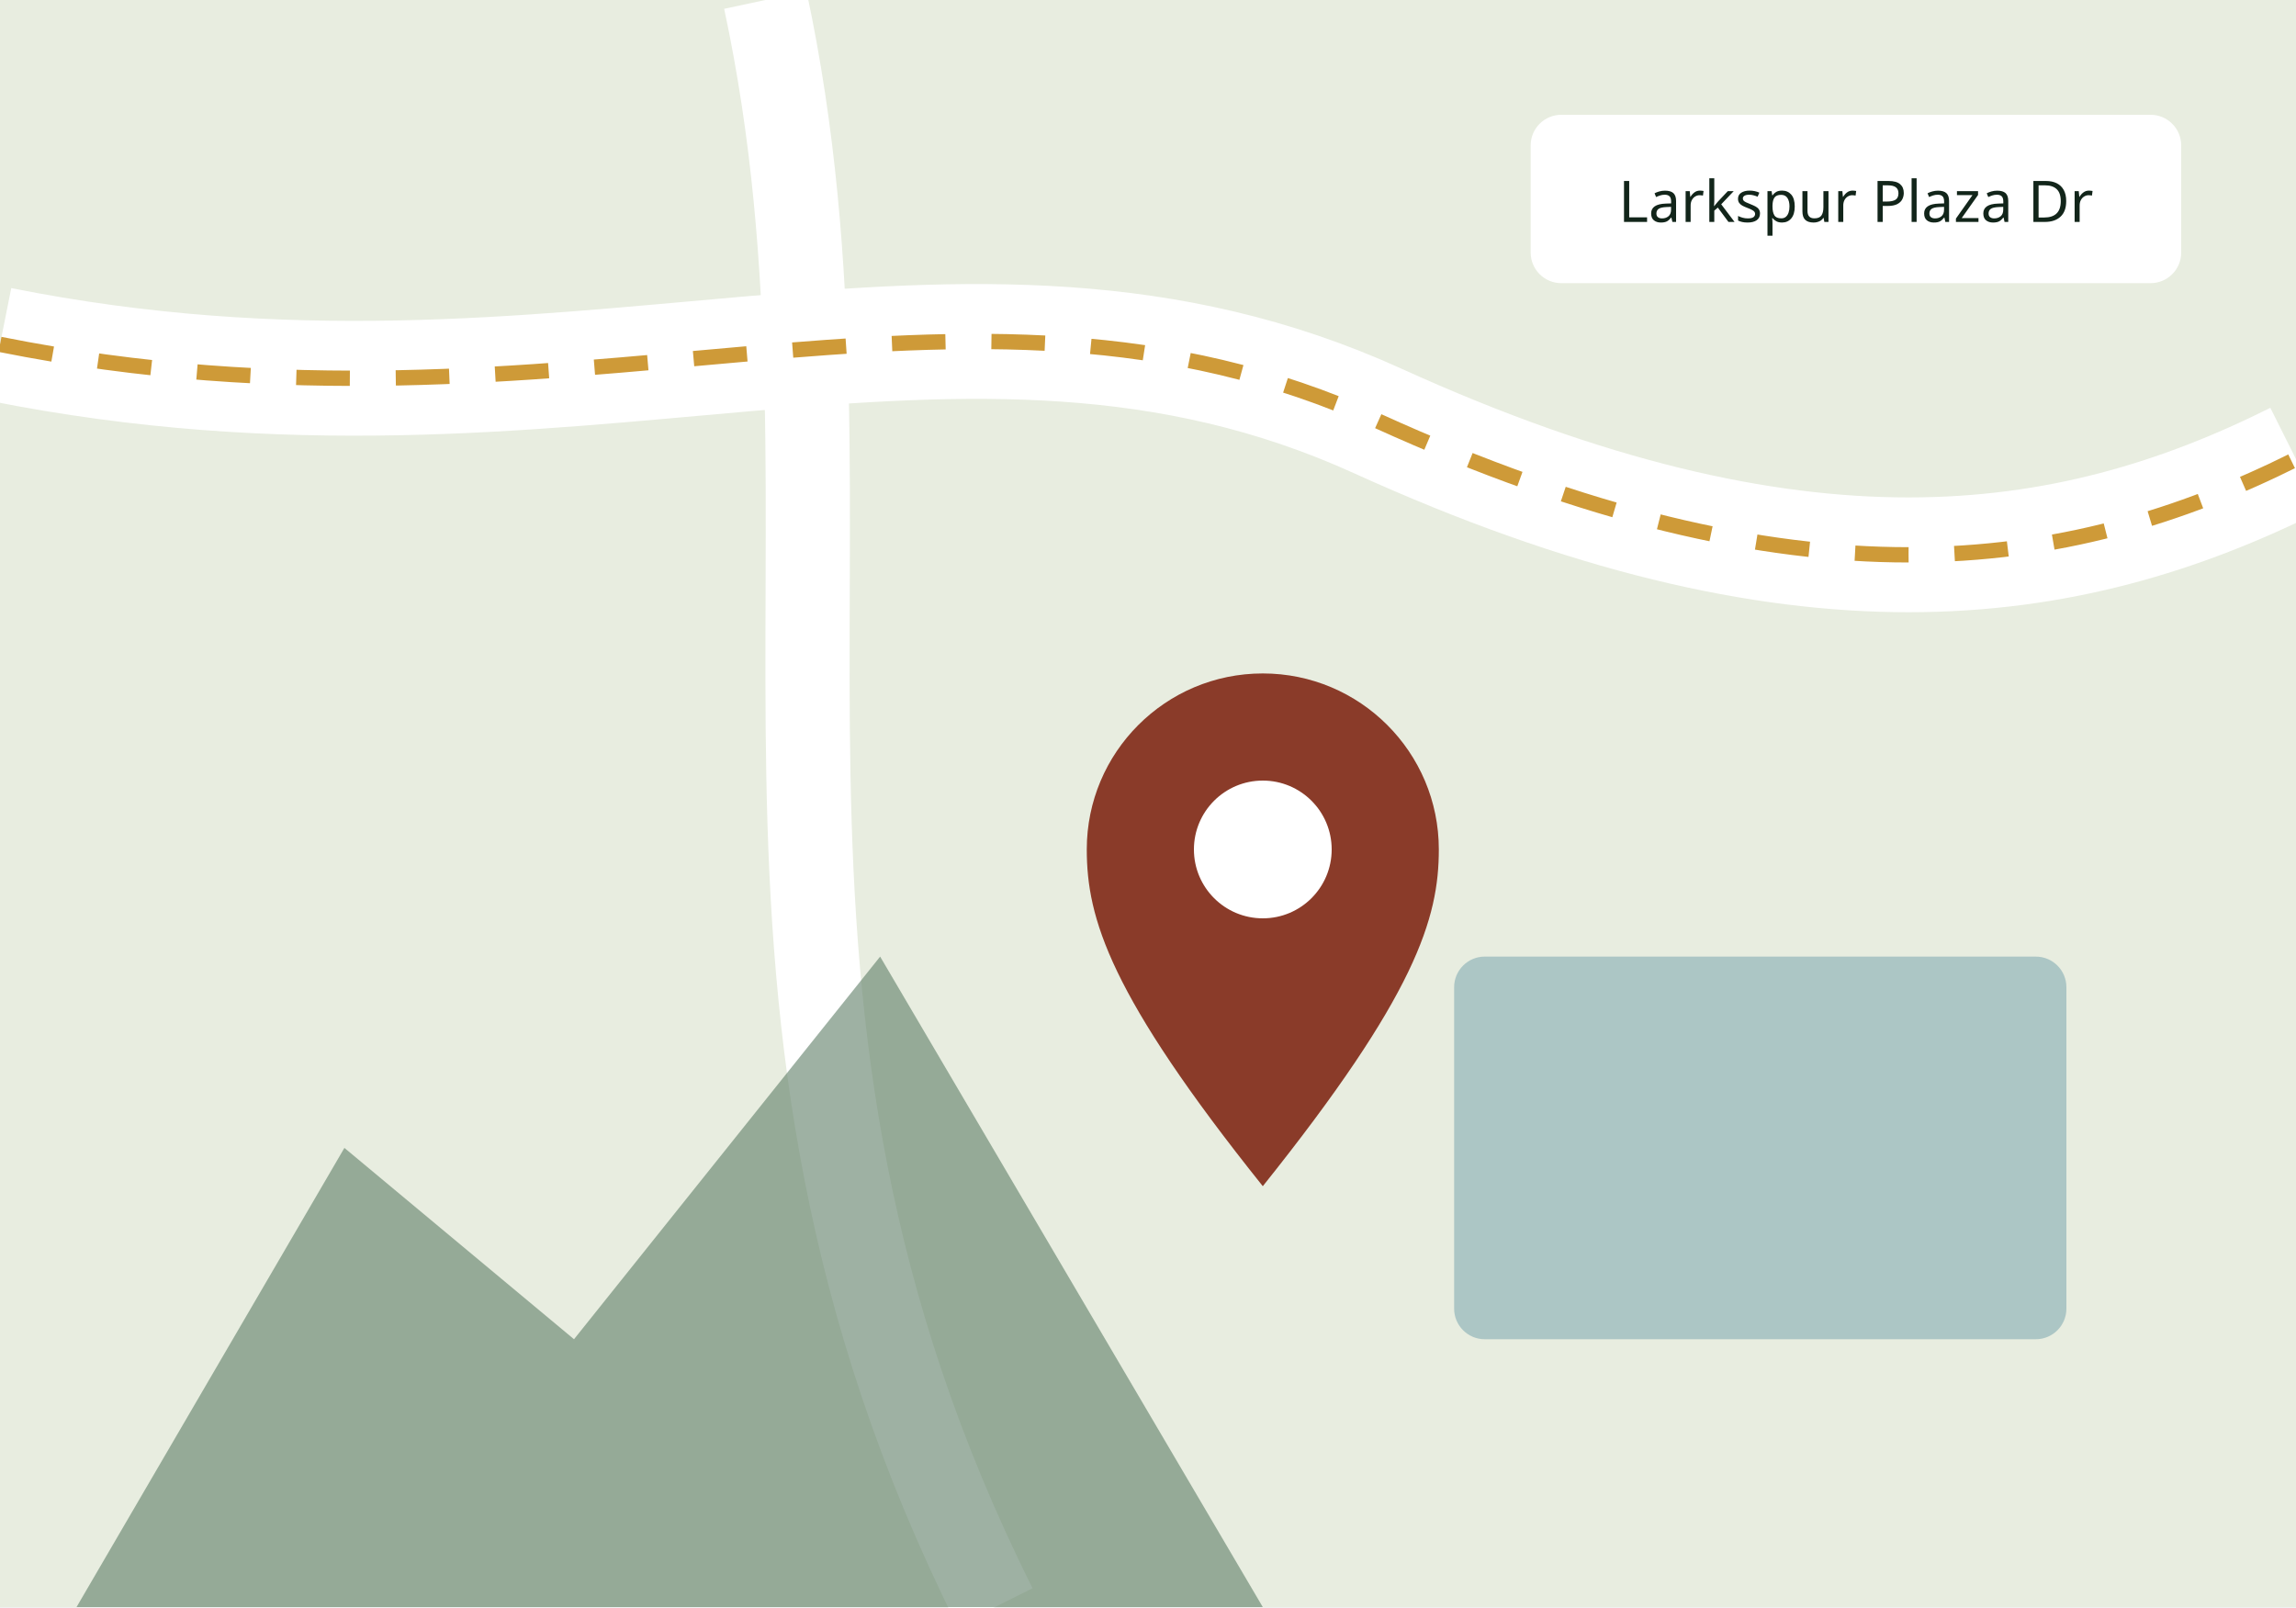
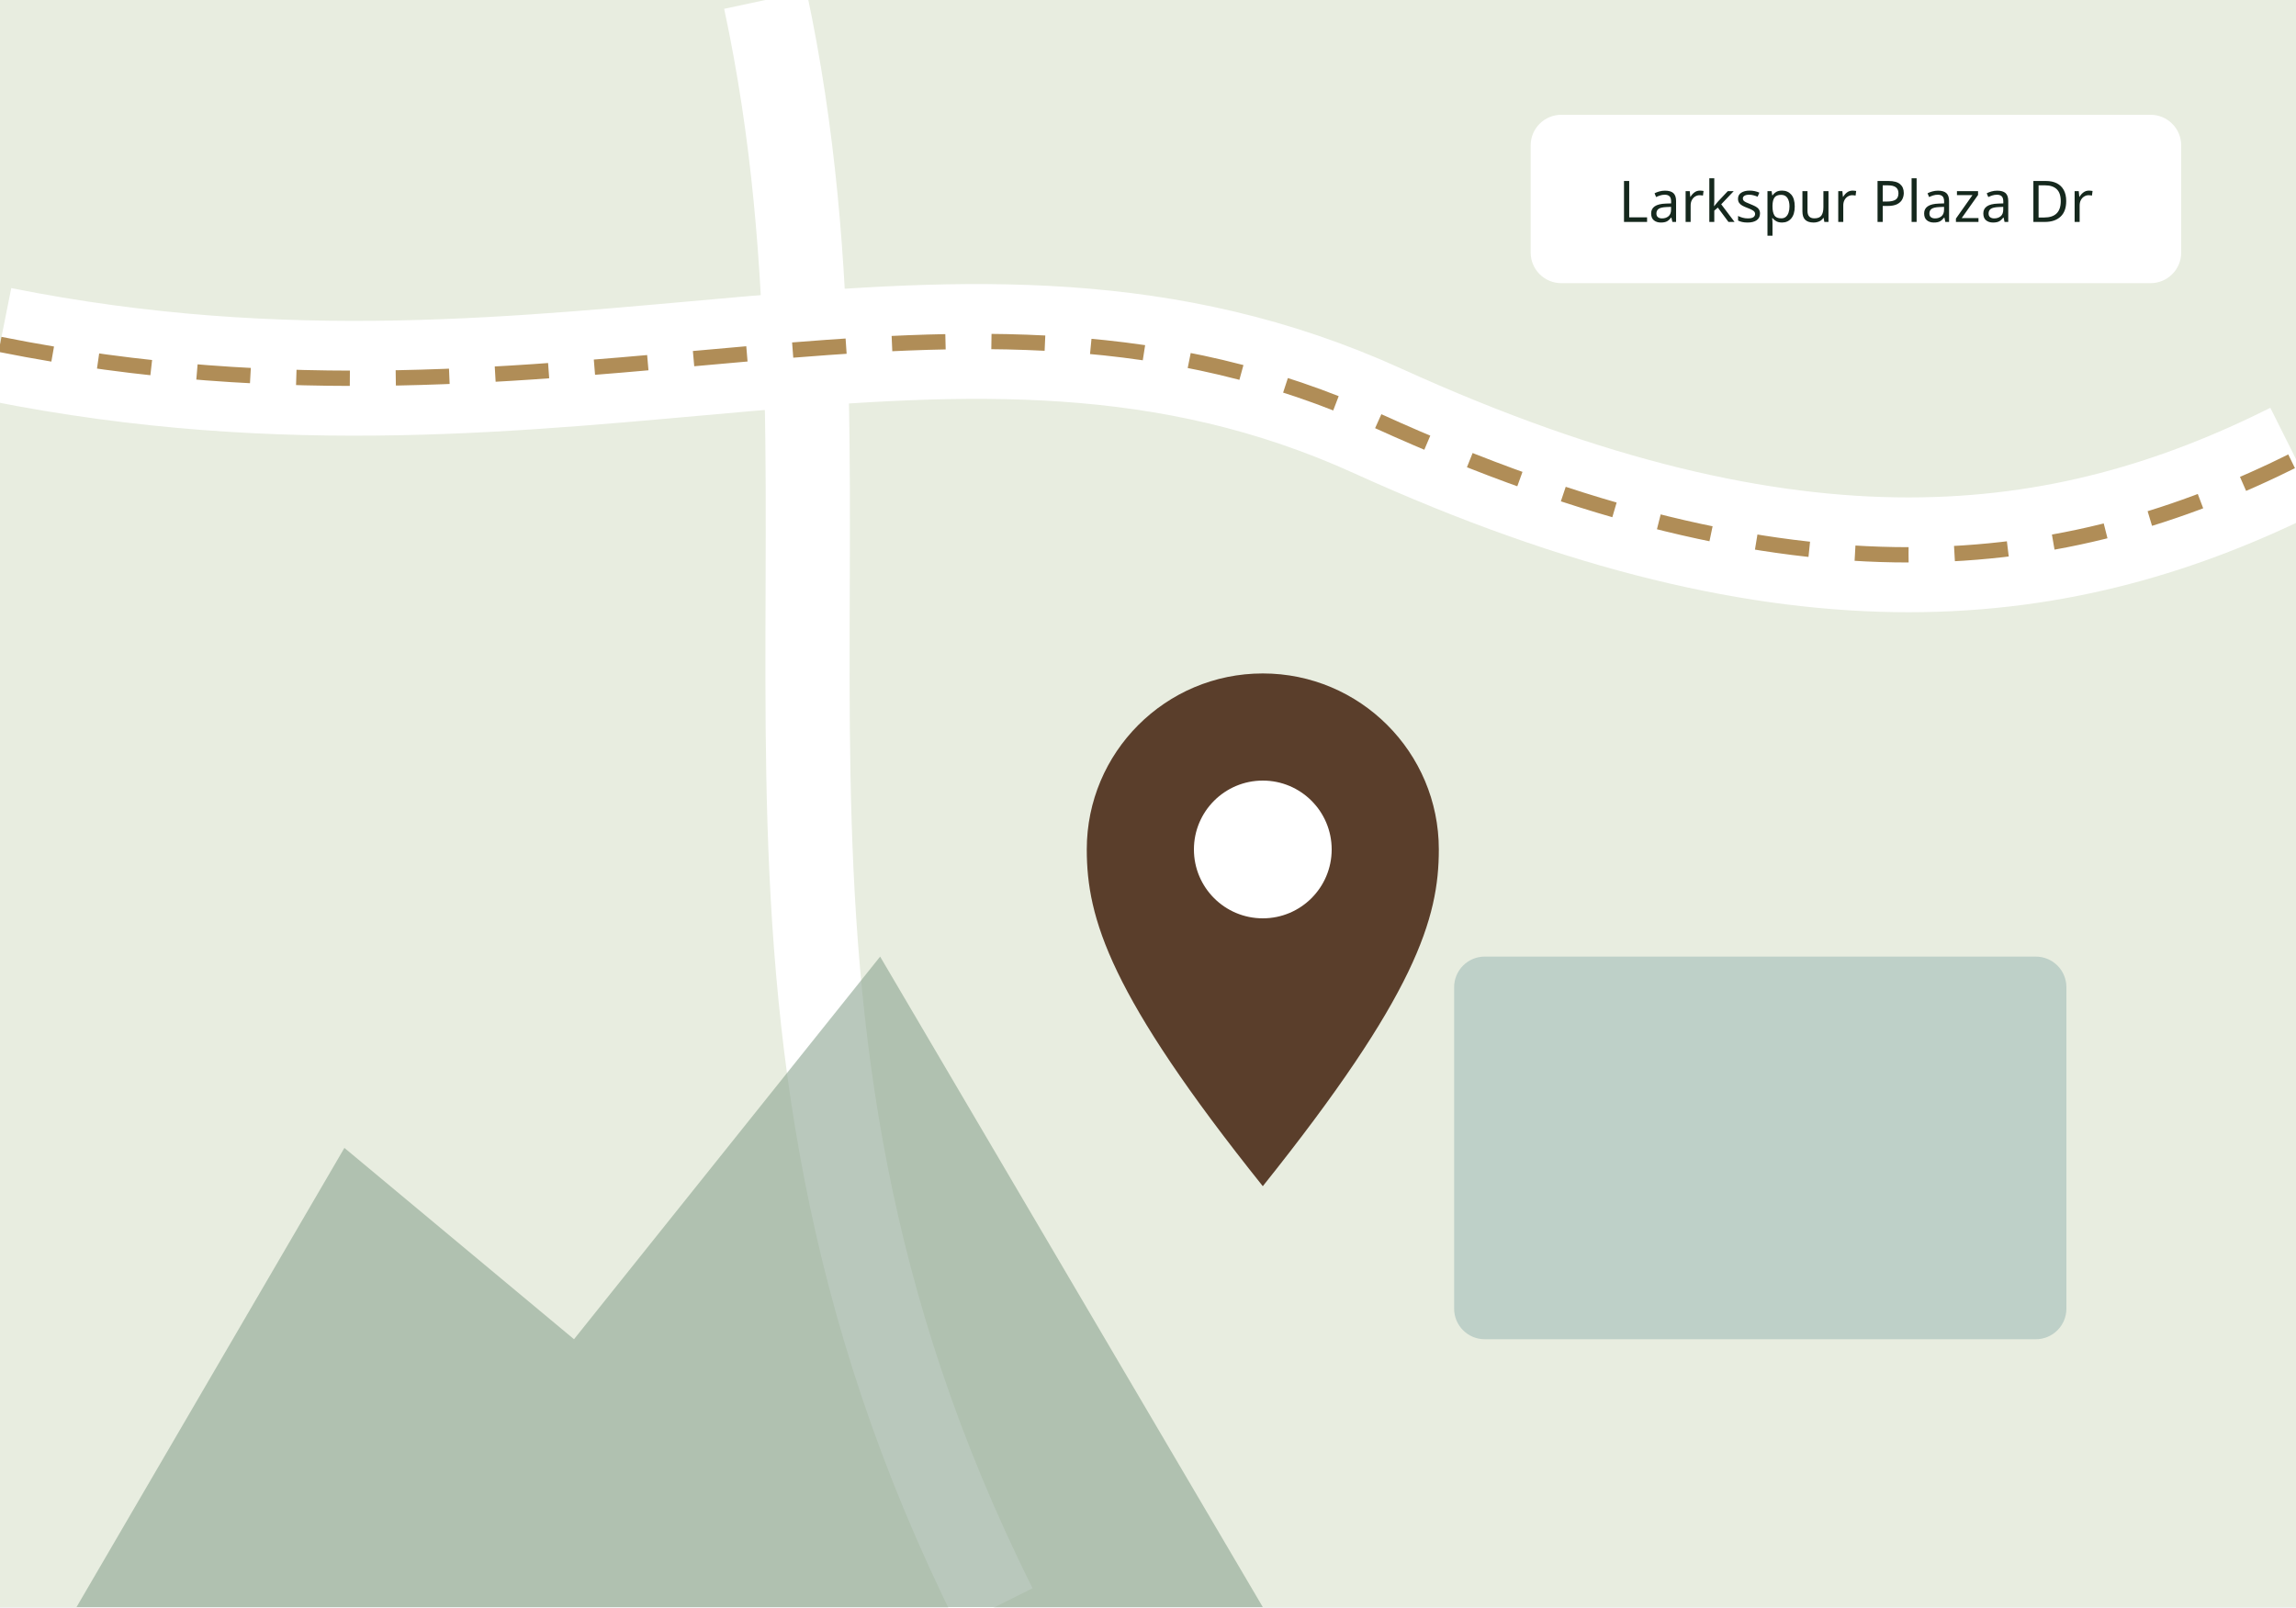
<svg xmlns="http://www.w3.org/2000/svg" viewBox="0 0 600 420" role="img" aria-label="Illustrated map with a pin on the club location">
+   <style>
+ @media (prefers-reduced-motion: no-preference){
+ .bob{animation:bob 4s ease-in-out infinite;transform-box:fill-box;transform-origin:center}
+ .sway{animation:sway 5s ease-in-out infinite;transform-box:fill-box;transform-origin:bottom center}
+ .steam{animation:steam 3.2s ease-in-out infinite;opacity:0}
+ .steam.d2{animation-delay:1s}.steam.d3{animation-delay:2s}
+ .twinkle{animation:tw 2.6s ease-in-out infinite}
+ .twinkle:nth-of-type(2n){animation-delay:.8s}.twinkle:nth-of-type(3n){animation-delay:1.6s}
+ .wave{animation:wave 6s linear infinite}
+ .bx{animation:bx 3.2s ease-in-out infinite alternate}
+ .by{animation:by .8s cubic-bezier(.5,0,.5,1) infinite alternate}
+ .toss{animation:toss 2.4s ease-in-out infinite}
+ .drift{animation:drift 9s ease-in-out infinite alternate}
+ .spin{animation:spin 30s linear infinite;transform-box:fill-box;transform-origin:center}
+ }
+ @keyframes bob{50%{transform:translateY(-8px)}}
+ @keyframes sway{0%,100%{transform:rotate(-2.5deg)}50%{transform:rotate(2.5deg)}}
+ @keyframes steam{0%{opacity:0;transform:translateY(12px)}35%{opacity:.9}100%{opacity:0;transform:translateY(-26px)}}
+ @keyframes tw{0%,100%{opacity:1}50%{opacity:.45}}
+ @keyframes wave{to{transform:translateX(-60px)}}
+ @keyframes bx{from{transform:translateX(-120px)}to{transform:translateX(90px)}}
+ @keyframes by{from{transform:translateY(-40px)}to{transform:translateY(20px)}}
+ @keyframes toss{0%,100%{transform:translateY(0)}50%{transform:translateY(-34px)}}
+ @keyframes drift{to{transform:translateX(40px)}}
+ @keyframes spin{to{transform:rotate(360deg)}}
+ </style>
  <rect width="600" height="420" fill="#E8EDE0" />
  <path d="M0 90 C 150 120 250 60 360 110 S 540 150 600 120" stroke="#fff" stroke-width="30" fill="none" />
  <path d="M200 0 C 230 140 180 260 260 420" stroke="#fff" stroke-width="22" fill="none" />
-   <path d="M0 90 C 150 120 250 60 360 110 S 540 150 600 120" stroke="#CE9A38" stroke-width="4" stroke-dasharray="14 12" fill="none" />
-   <rect x="380" y="250" width="160" height="100" rx="8" fill="#3D7E93" opacity=".35" />
-   <path d="M20 420 L90 300 150 350 230 250 330 420Z" fill="#5E7D66" opacity=".6" />
+   <path d="M0 90 C 150 120 250 60 360 110 S 540 150 600 120" stroke="#B08D57" stroke-width="4" stroke-dasharray="14 12" fill="none" />
+   <rect x="380" y="250" width="160" height="100" rx="8" fill="#6F9A9B" opacity=".35" />
+   <path d="M20 420 L90 300 150 350 230 250 330 420Z" fill="#8BA48F" opacity=".6" />
  <g transform="translate(330 250)">
-     <path d="M0 60 C -40 10 -46 -10 -46 -28 a46 46 0 0 1 92 0 c0 18 -6 38 -46 88z" fill="#8A3B29" />
-     <circle cy="-28" r="18" fill="#fff" />
+     <g class="bob">
+       <path d="M0 60 C -40 10 -46 -10 -46 -28 a46 46 0 0 1 92 0 c0 18 -6 38 -46 88z" fill="#5A3E2B" />
+       <circle cy="-28" r="18" fill="#fff" />
+     </g>
  </g>
  <rect x="400" y="30" width="170" height="44" rx="8" fill="#fff" />
-   <text x="485" y="58" text-anchor="middle" font-family="Verdana" font-size="15" fill="#12251A">Larkspur Plaza Dr</text>
+   <text x="485" y="58" text-anchor="middle" font-family="Verdana" font-size="15" fill="#15281D">Larkspur Plaza Dr</text>
</svg>
